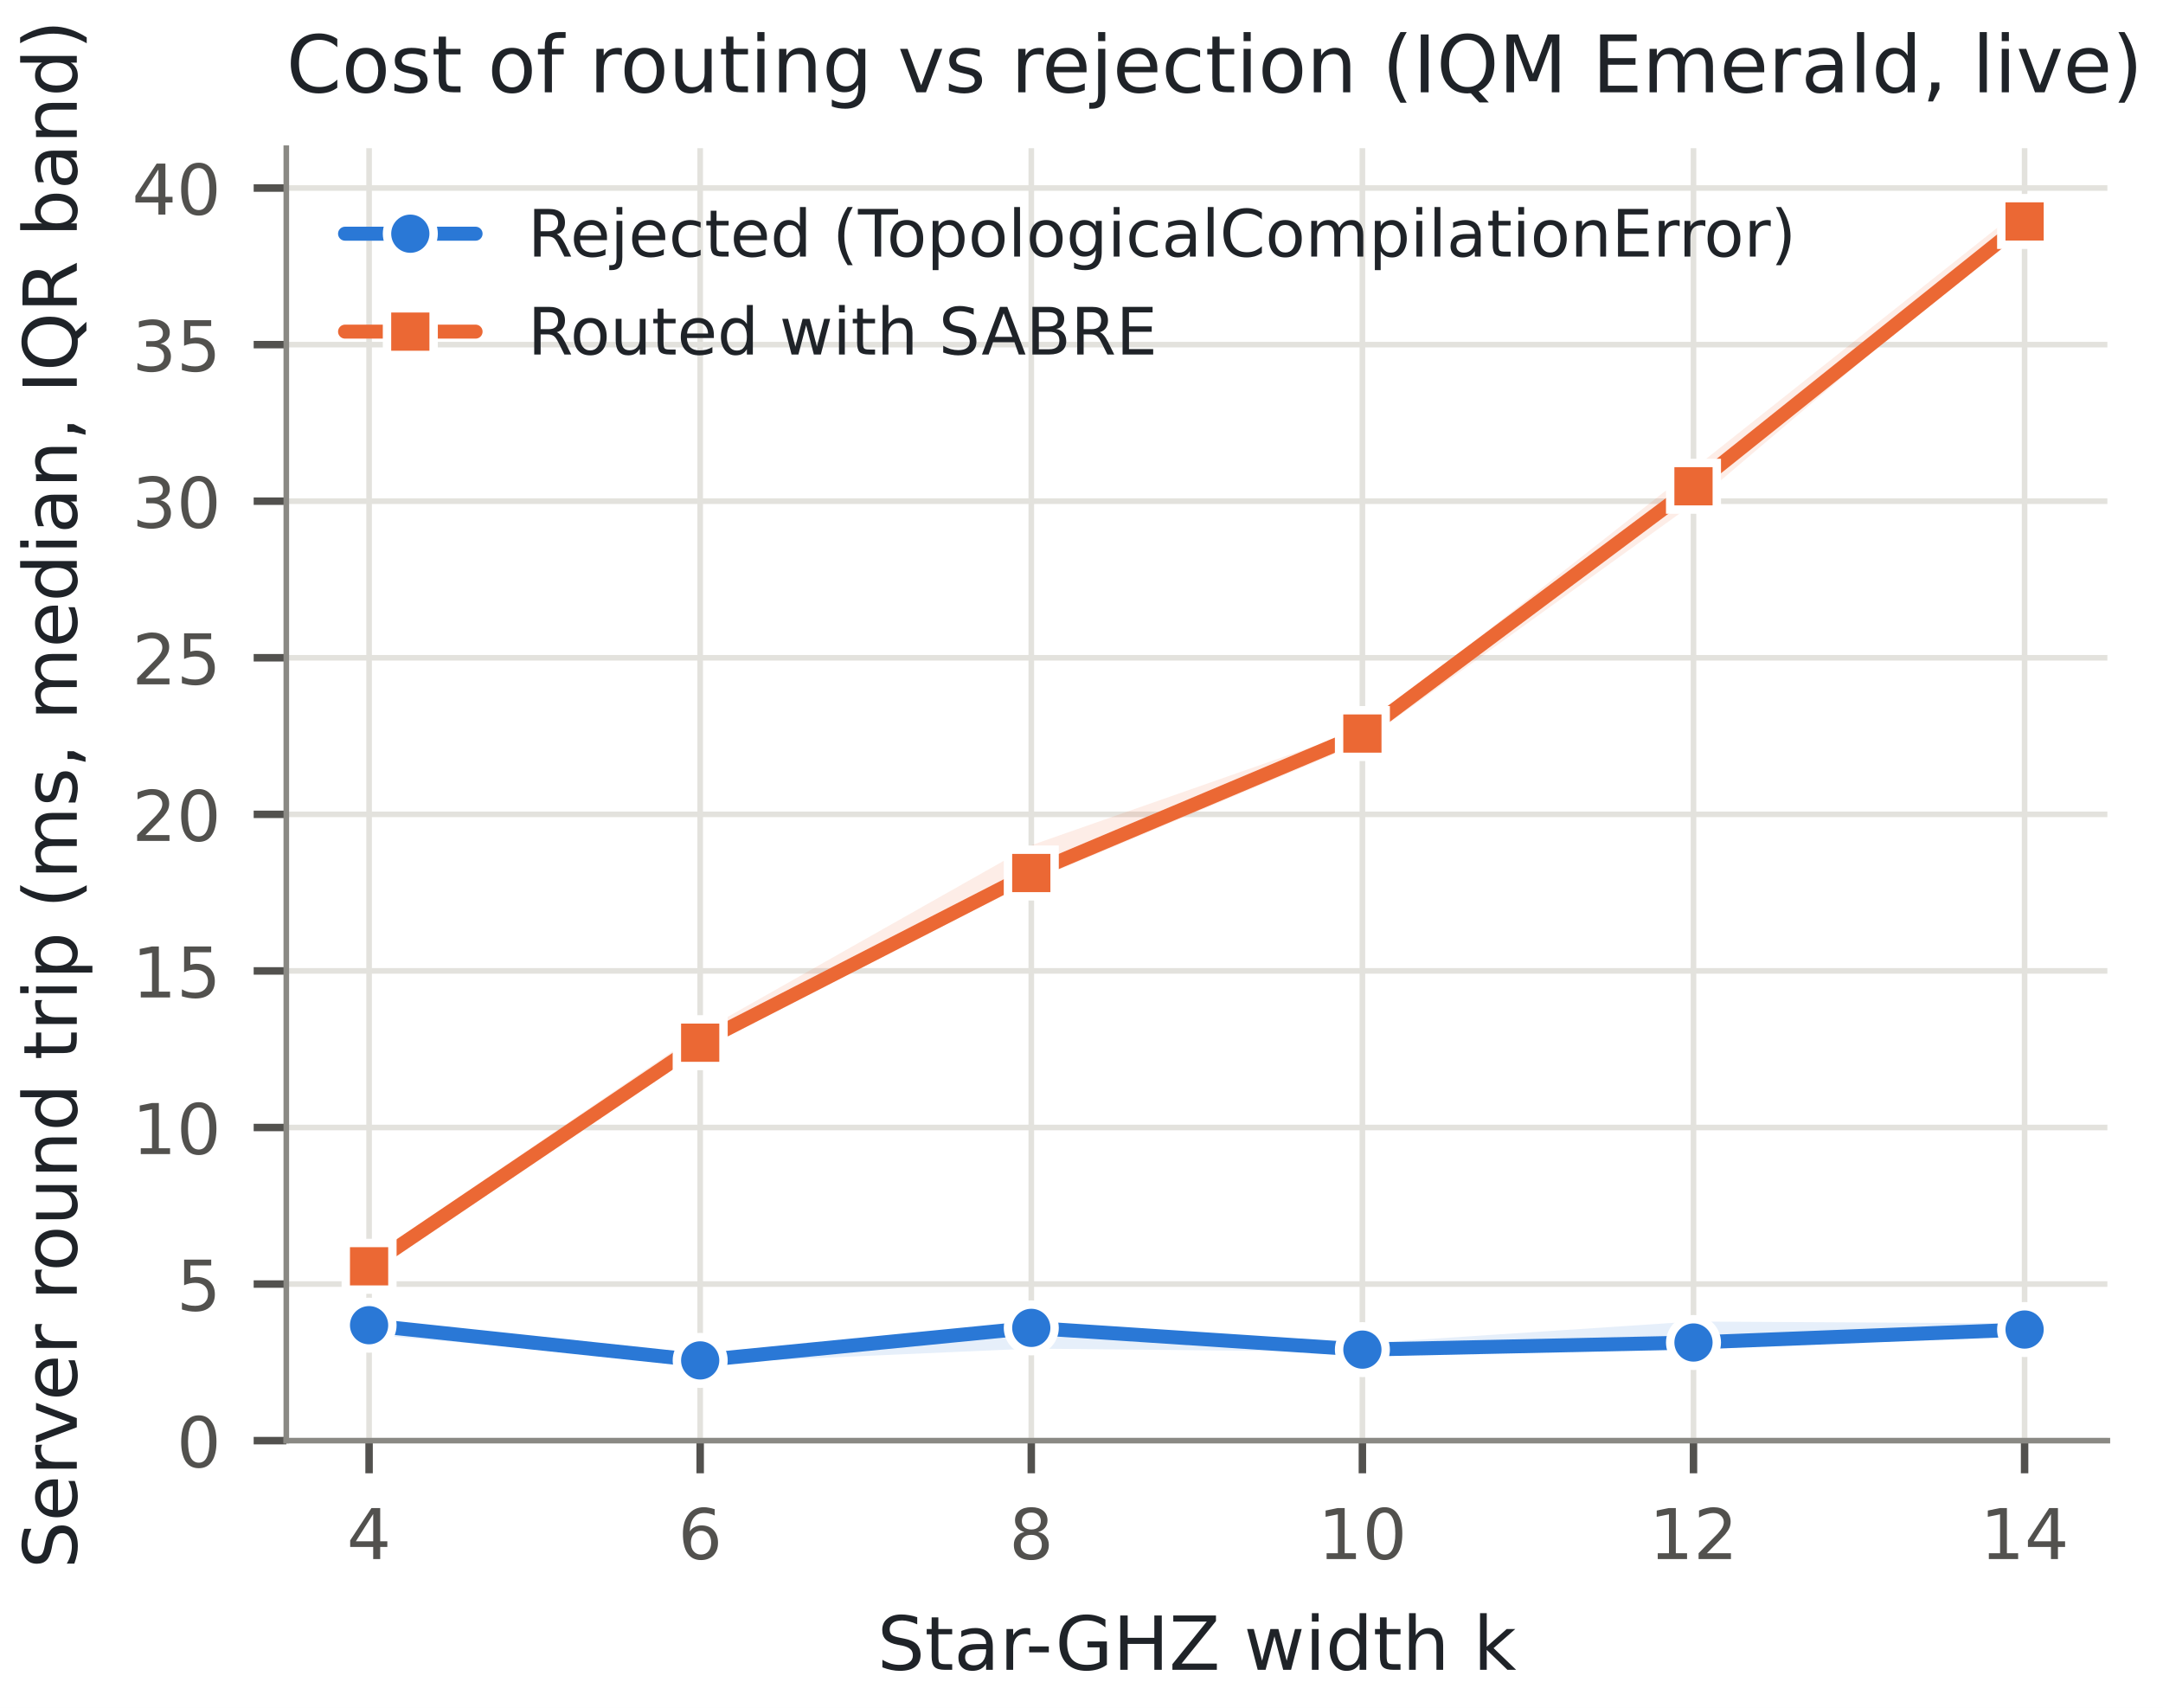
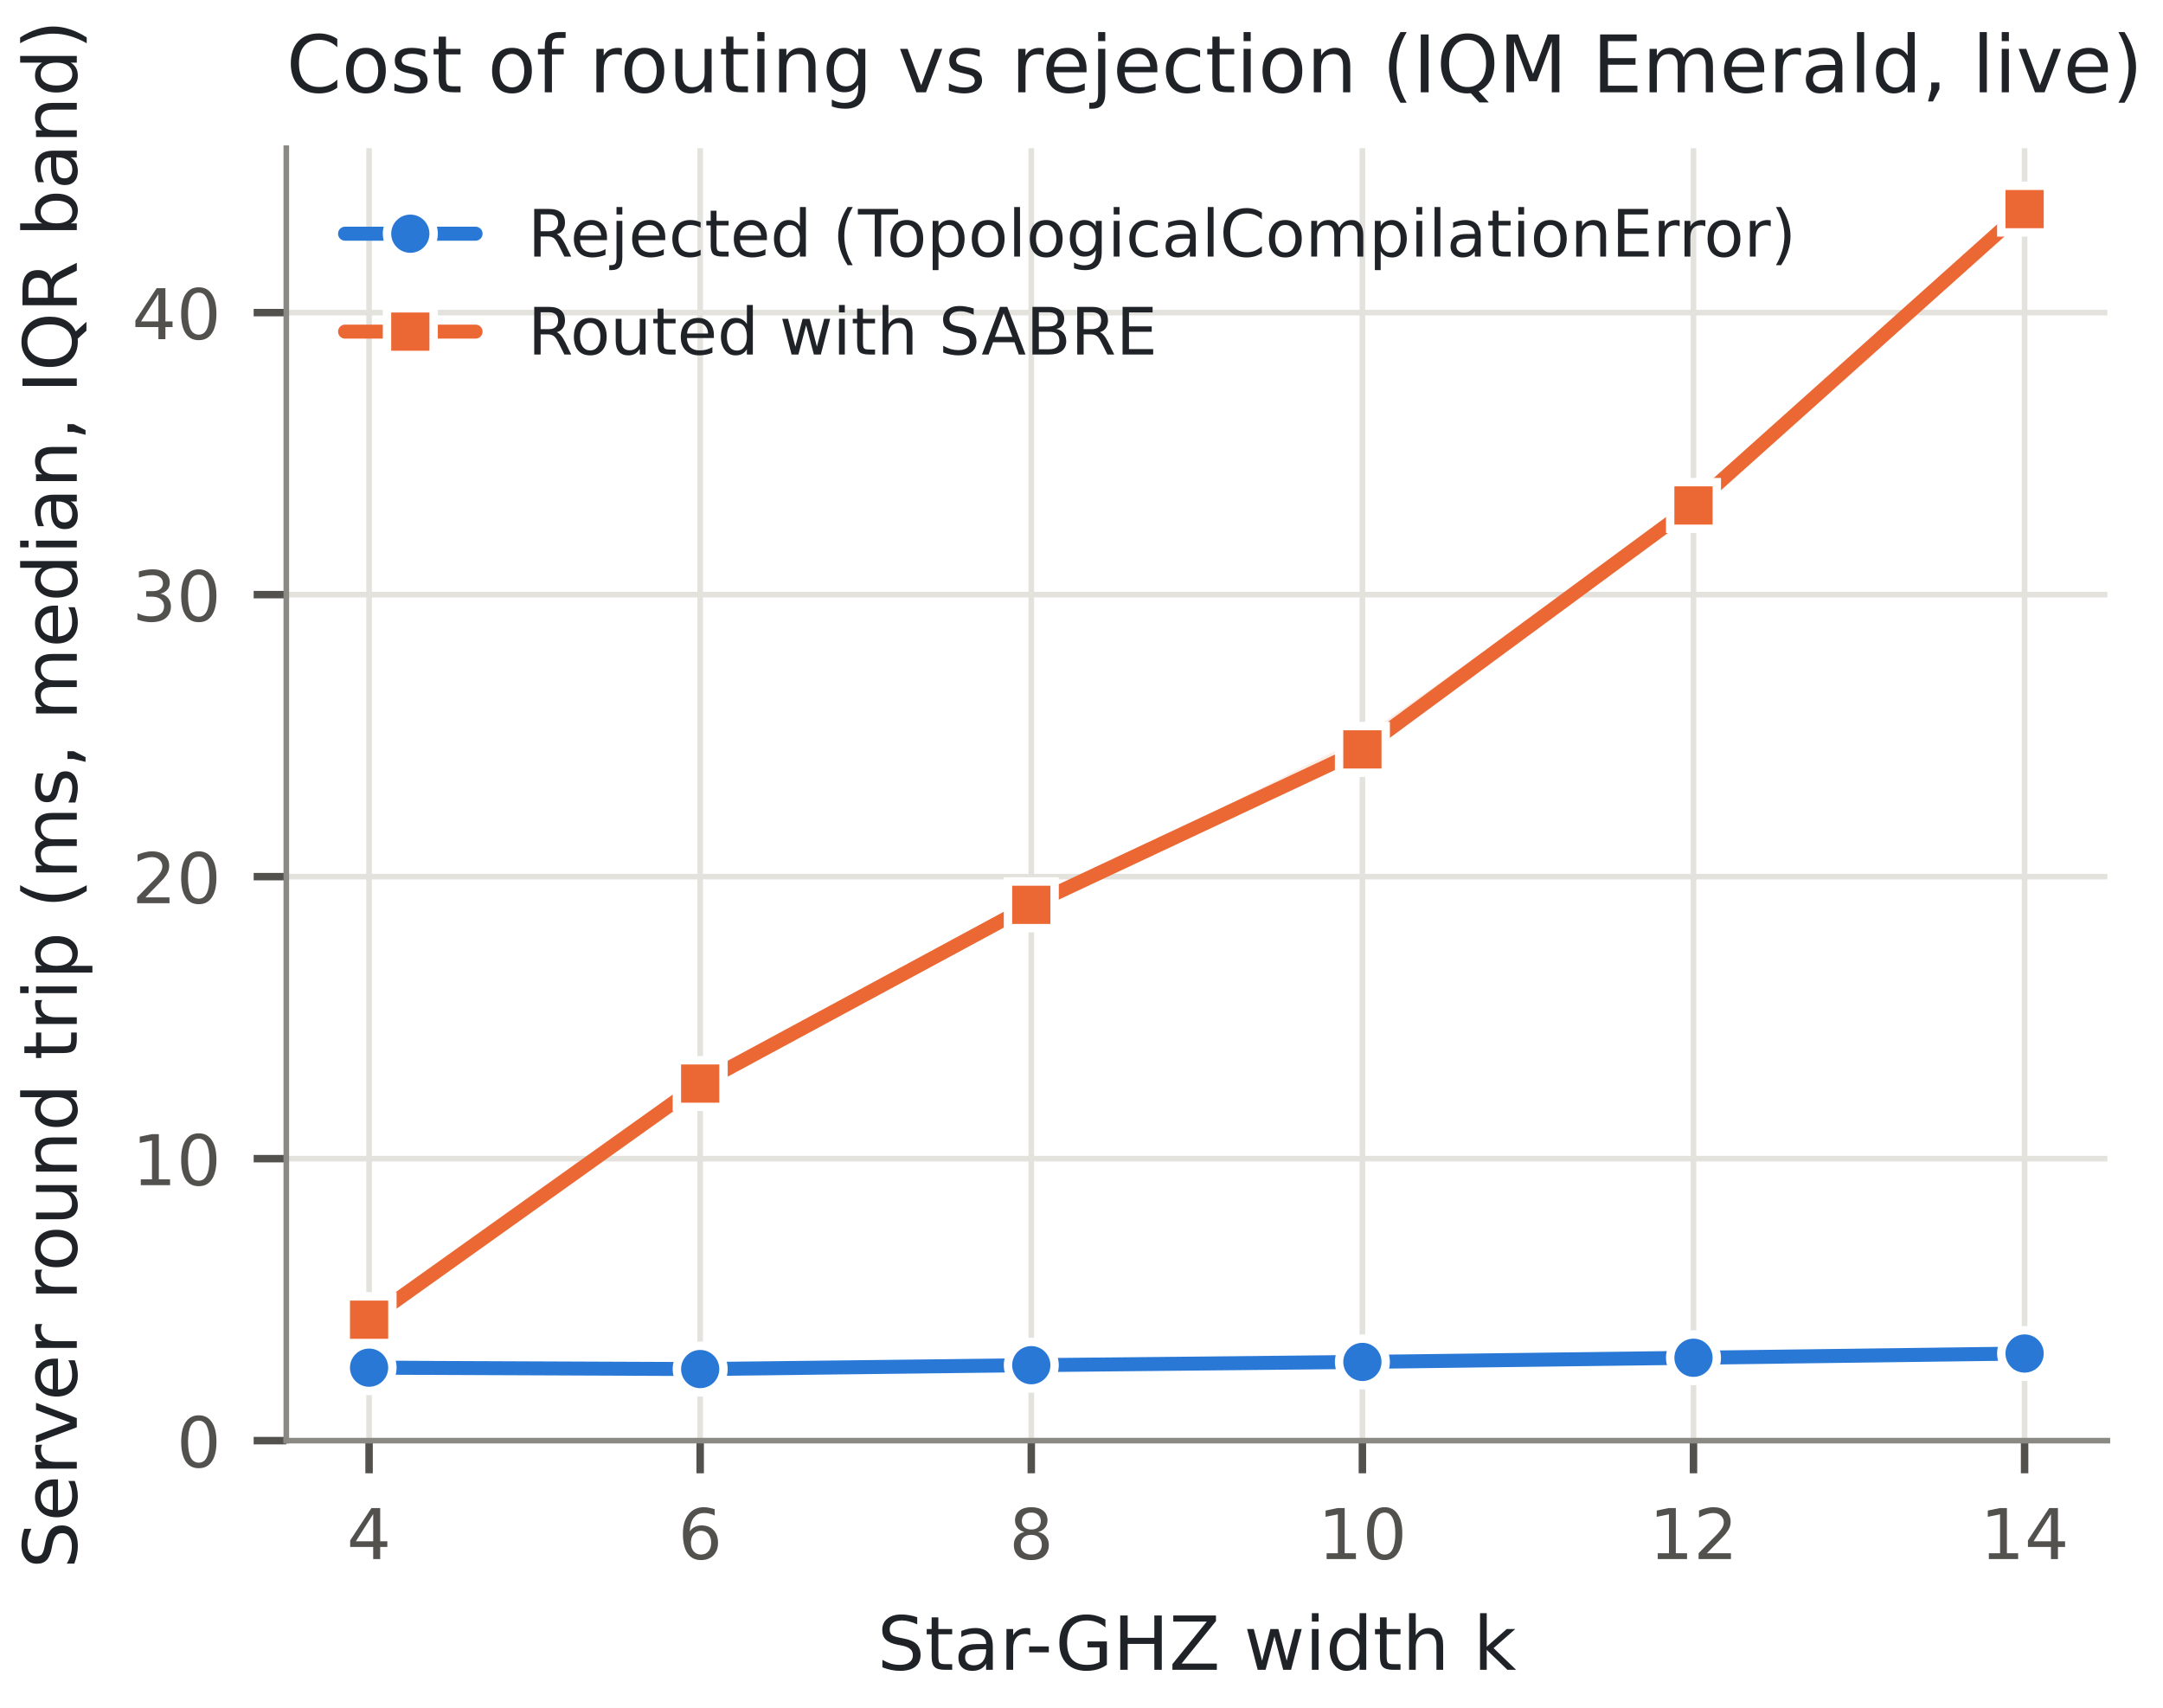
<svg xmlns="http://www.w3.org/2000/svg" xmlns:xlink="http://www.w3.org/1999/xlink" width="231.97pt" height="183.154pt" viewBox="0 0 231.97 183.154" version="1.1">
  <defs>
    <style type="text/css">*{stroke-linejoin: round; stroke-linecap: butt}</style>
  </defs>
  <g id="figure_1">
    <g id="patch_1">
      <path d="M 0 183.154  L 231.97 183.154  L 231.97 0  L 0 0  z " style="fill: #ffffff" />
    </g>
    <g id="axes_1">
      <g id="patch_2">
        <path d="M 30.704 154.493  L 226.004 154.493  L 226.004 15.893  L 30.704 15.893  z " style="fill: #ffffff" />
      </g>
      <g id="matplotlib.axis_1">
        <g id="xtick_1">
          <g id="line2d_1">
-             <path d="M 39.582 154.493  L 39.582 15.893  " clip-path="url(#pc884a2f9d8)" style="fill: none; stroke: #e3e2dd; stroke-width: 0.6; stroke-linecap: round" />
+             <path d="M 39.582 154.493  L 39.582 15.893  " clip-path="url(#p1134fd2086)" style="fill: none; stroke: #e3e2dd; stroke-width: 0.6; stroke-linecap: round" />
          </g>
          <g id="line2d_2">
            <defs>
-               <path id="mc451444c54" d="M 0 0  L 0 3.5  " style="stroke: #52514e; stroke-width: 0.8" />
+               <path id="me6aa85e6fa" d="M 0 0  L 0 3.5  " style="stroke: #52514e; stroke-width: 0.8" />
            </defs>
            <g>
-               <use xlink:href="#mc451444c54" x="39.582" y="154.493" style="fill: #52514e; stroke: #52514e; stroke-width: 0.8" />
+               <use xlink:href="#me6aa85e6fa" x="39.582" y="154.493" style="fill: #52514e; stroke: #52514e; stroke-width: 0.8" />
            </g>
          </g>
          <g id="text_1">
            <text style="font-size: 7.5px; font-family: 'DejaVu Sans'; text-anchor: middle; fill: #52514e" x="39.582" y="167.191" transform="rotate(-0 39.58165 167.1914)">4</text>
          </g>
        </g>
        <g id="xtick_2">
          <g id="line2d_3">
-             <path d="M 75.091 154.493  L 75.091 15.893  " clip-path="url(#pc884a2f9d8)" style="fill: none; stroke: #e3e2dd; stroke-width: 0.6; stroke-linecap: round" />
+             <path d="M 75.091 154.493  L 75.091 15.893  " clip-path="url(#p1134fd2086)" style="fill: none; stroke: #e3e2dd; stroke-width: 0.6; stroke-linecap: round" />
          </g>
          <g id="line2d_4">
            <g>
-               <use xlink:href="#mc451444c54" x="75.091" y="154.493" style="fill: #52514e; stroke: #52514e; stroke-width: 0.8" />
+               <use xlink:href="#me6aa85e6fa" x="75.091" y="154.493" style="fill: #52514e; stroke: #52514e; stroke-width: 0.8" />
            </g>
          </g>
          <g id="text_2">
            <text style="font-size: 7.5px; font-family: 'DejaVu Sans'; text-anchor: middle; fill: #52514e" x="75.091" y="167.191" transform="rotate(-0 75.09074 167.1914)">6</text>
          </g>
        </g>
        <g id="xtick_3">
          <g id="line2d_5">
-             <path d="M 110.6 154.493  L 110.6 15.893  " clip-path="url(#pc884a2f9d8)" style="fill: none; stroke: #e3e2dd; stroke-width: 0.6; stroke-linecap: round" />
+             <path d="M 110.6 154.493  L 110.6 15.893  " clip-path="url(#p1134fd2086)" style="fill: none; stroke: #e3e2dd; stroke-width: 0.6; stroke-linecap: round" />
          </g>
          <g id="line2d_6">
            <g>
-               <use xlink:href="#mc451444c54" x="110.6" y="154.493" style="fill: #52514e; stroke: #52514e; stroke-width: 0.8" />
+               <use xlink:href="#me6aa85e6fa" x="110.6" y="154.493" style="fill: #52514e; stroke: #52514e; stroke-width: 0.8" />
            </g>
          </g>
          <g id="text_3">
            <text style="font-size: 7.5px; font-family: 'DejaVu Sans'; text-anchor: middle; fill: #52514e" x="110.6" y="167.191" transform="rotate(-0 110.5998 167.1914)">8</text>
          </g>
        </g>
        <g id="xtick_4">
          <g id="line2d_7">
-             <path d="M 146.109 154.493  L 146.109 15.893  " clip-path="url(#pc884a2f9d8)" style="fill: none; stroke: #e3e2dd; stroke-width: 0.6; stroke-linecap: round" />
+             <path d="M 146.109 154.493  L 146.109 15.893  " clip-path="url(#p1134fd2086)" style="fill: none; stroke: #e3e2dd; stroke-width: 0.6; stroke-linecap: round" />
          </g>
          <g id="line2d_8">
            <g>
-               <use xlink:href="#mc451444c54" x="146.109" y="154.493" style="fill: #52514e; stroke: #52514e; stroke-width: 0.8" />
+               <use xlink:href="#me6aa85e6fa" x="146.109" y="154.493" style="fill: #52514e; stroke: #52514e; stroke-width: 0.8" />
            </g>
          </g>
          <g id="text_4">
            <text style="font-size: 7.5px; font-family: 'DejaVu Sans'; text-anchor: middle; fill: #52514e" x="146.109" y="167.191" transform="rotate(-0 146.1089 167.1914)">10</text>
          </g>
        </g>
        <g id="xtick_5">
          <g id="line2d_9">
-             <path d="M 181.618 154.493  L 181.618 15.893  " clip-path="url(#pc884a2f9d8)" style="fill: none; stroke: #e3e2dd; stroke-width: 0.6; stroke-linecap: round" />
+             <path d="M 181.618 154.493  L 181.618 15.893  " clip-path="url(#p1134fd2086)" style="fill: none; stroke: #e3e2dd; stroke-width: 0.6; stroke-linecap: round" />
          </g>
          <g id="line2d_10">
            <g>
-               <use xlink:href="#mc451444c54" x="181.618" y="154.493" style="fill: #52514e; stroke: #52514e; stroke-width: 0.8" />
+               <use xlink:href="#me6aa85e6fa" x="181.618" y="154.493" style="fill: #52514e; stroke: #52514e; stroke-width: 0.8" />
            </g>
          </g>
          <g id="text_5">
            <text style="font-size: 7.5px; font-family: 'DejaVu Sans'; text-anchor: middle; fill: #52514e" x="181.618" y="167.191" transform="rotate(-0 181.618 167.1914)">12</text>
          </g>
        </g>
        <g id="xtick_6">
          <g id="line2d_11">
-             <path d="M 217.127 154.493  L 217.127 15.893  " clip-path="url(#pc884a2f9d8)" style="fill: none; stroke: #e3e2dd; stroke-width: 0.6; stroke-linecap: round" />
+             <path d="M 217.127 154.493  L 217.127 15.893  " clip-path="url(#p1134fd2086)" style="fill: none; stroke: #e3e2dd; stroke-width: 0.6; stroke-linecap: round" />
          </g>
          <g id="line2d_12">
            <g>
-               <use xlink:href="#mc451444c54" x="217.127" y="154.493" style="fill: #52514e; stroke: #52514e; stroke-width: 0.8" />
+               <use xlink:href="#me6aa85e6fa" x="217.127" y="154.493" style="fill: #52514e; stroke: #52514e; stroke-width: 0.8" />
            </g>
          </g>
          <g id="text_6">
            <text style="font-size: 7.5px; font-family: 'DejaVu Sans'; text-anchor: middle; fill: #52514e" x="217.127" y="167.191" transform="rotate(-0 217.1271 167.1914)">14</text>
          </g>
        </g>
        <g id="text_7">
          <text style="font-size: 8px; font-family: 'DejaVu Sans'; text-anchor: middle; fill: #1f2328" x="128.354" y="179.072" transform="rotate(-0 128.3544 179.0719)">Star-GHZ width k</text>
        </g>
      </g>
      <g id="matplotlib.axis_2">
        <g id="ytick_1">
          <g id="line2d_13">
-             <path d="M 30.704 154.493  L 226.004 154.493  " clip-path="url(#pc884a2f9d8)" style="fill: none; stroke: #e3e2dd; stroke-width: 0.6; stroke-linecap: round" />
+             <path d="M 30.704 154.493  L 226.004 154.493  " clip-path="url(#p1134fd2086)" style="fill: none; stroke: #e3e2dd; stroke-width: 0.6; stroke-linecap: round" />
          </g>
          <g id="line2d_14">
            <defs>
-               <path id="m56609e8a7f" d="M 0 0  L -3.5 0  " style="stroke: #52514e; stroke-width: 0.8" />
+               <path id="m2e3921a0a4" d="M 0 0  L -3.5 0  " style="stroke: #52514e; stroke-width: 0.8" />
            </defs>
            <g>
-               <use xlink:href="#m56609e8a7f" x="30.704" y="154.493" style="fill: #52514e; stroke: #52514e; stroke-width: 0.8" />
+               <use xlink:href="#m2e3921a0a4" x="30.704" y="154.493" style="fill: #52514e; stroke: #52514e; stroke-width: 0.8" />
            </g>
          </g>
          <g id="text_8">
            <text style="font-size: 7.5px; font-family: 'DejaVu Sans'; text-anchor: end; fill: #52514e" x="23.704" y="157.342" transform="rotate(-0 23.70437 157.3422)">0</text>
          </g>
        </g>
        <g id="ytick_2">
          <g id="line2d_15">
-             <path d="M 30.704 137.702  L 226.004 137.702  " clip-path="url(#pc884a2f9d8)" style="fill: none; stroke: #e3e2dd; stroke-width: 0.6; stroke-linecap: round" />
+             <path d="M 30.704 124.251  L 226.004 124.251  " clip-path="url(#p1134fd2086)" style="fill: none; stroke: #e3e2dd; stroke-width: 0.6; stroke-linecap: round" />
          </g>
          <g id="line2d_16">
            <g>
-               <use xlink:href="#m56609e8a7f" x="30.704" y="137.702" style="fill: #52514e; stroke: #52514e; stroke-width: 0.8" />
+               <use xlink:href="#m2e3921a0a4" x="30.704" y="124.251" style="fill: #52514e; stroke: #52514e; stroke-width: 0.8" />
            </g>
          </g>
          <g id="text_9">
-             <text style="font-size: 7.5px; font-family: 'DejaVu Sans'; text-anchor: end; fill: #52514e" x="23.704" y="140.551" transform="rotate(-0 23.70437 140.5512)">5</text>
+             <text style="font-size: 7.5px; font-family: 'DejaVu Sans'; text-anchor: end; fill: #52514e" x="23.704" y="127.1" transform="rotate(-0 23.70437 127.1002)">10</text>
          </g>
        </g>
        <g id="ytick_3">
          <g id="line2d_17">
-             <path d="M 30.704 120.911  L 226.004 120.911  " clip-path="url(#pc884a2f9d8)" style="fill: none; stroke: #e3e2dd; stroke-width: 0.6; stroke-linecap: round" />
+             <path d="M 30.704 94.009  L 226.004 94.009  " clip-path="url(#p1134fd2086)" style="fill: none; stroke: #e3e2dd; stroke-width: 0.6; stroke-linecap: round" />
          </g>
          <g id="line2d_18">
            <g>
-               <use xlink:href="#m56609e8a7f" x="30.704" y="120.911" style="fill: #52514e; stroke: #52514e; stroke-width: 0.8" />
+               <use xlink:href="#m2e3921a0a4" x="30.704" y="94.009" style="fill: #52514e; stroke: #52514e; stroke-width: 0.8" />
            </g>
          </g>
          <g id="text_10">
-             <text style="font-size: 7.5px; font-family: 'DejaVu Sans'; text-anchor: end; fill: #52514e" x="23.704" y="123.76" transform="rotate(-0 23.70437 123.7601)">10</text>
+             <text style="font-size: 7.5px; font-family: 'DejaVu Sans'; text-anchor: end; fill: #52514e" x="23.704" y="96.858" transform="rotate(-0 23.70437 96.85816)">20</text>
          </g>
        </g>
        <g id="ytick_4">
          <g id="line2d_19">
-             <path d="M 30.704 104.12  L 226.004 104.12  " clip-path="url(#pc884a2f9d8)" style="fill: none; stroke: #e3e2dd; stroke-width: 0.6; stroke-linecap: round" />
+             <path d="M 30.704 63.767  L 226.004 63.767  " clip-path="url(#p1134fd2086)" style="fill: none; stroke: #e3e2dd; stroke-width: 0.6; stroke-linecap: round" />
          </g>
          <g id="line2d_20">
            <g>
-               <use xlink:href="#m56609e8a7f" x="30.704" y="104.12" style="fill: #52514e; stroke: #52514e; stroke-width: 0.8" />
+               <use xlink:href="#m2e3921a0a4" x="30.704" y="63.767" style="fill: #52514e; stroke: #52514e; stroke-width: 0.8" />
            </g>
          </g>
          <g id="text_11">
-             <text style="font-size: 7.5px; font-family: 'DejaVu Sans'; text-anchor: end; fill: #52514e" x="23.704" y="106.969" transform="rotate(-0 23.70437 106.969)">15</text>
+             <text style="font-size: 7.5px; font-family: 'DejaVu Sans'; text-anchor: end; fill: #52514e" x="23.704" y="66.616" transform="rotate(-0 23.70437 66.61612)">30</text>
          </g>
        </g>
        <g id="ytick_5">
          <g id="line2d_21">
-             <path d="M 30.704 87.329  L 226.004 87.329  " clip-path="url(#pc884a2f9d8)" style="fill: none; stroke: #e3e2dd; stroke-width: 0.6; stroke-linecap: round" />
+             <path d="M 30.704 33.525  L 226.004 33.525  " clip-path="url(#p1134fd2086)" style="fill: none; stroke: #e3e2dd; stroke-width: 0.6; stroke-linecap: round" />
          </g>
          <g id="line2d_22">
            <g>
-               <use xlink:href="#m56609e8a7f" x="30.704" y="87.329" style="fill: #52514e; stroke: #52514e; stroke-width: 0.8" />
+               <use xlink:href="#m2e3921a0a4" x="30.704" y="33.525" style="fill: #52514e; stroke: #52514e; stroke-width: 0.8" />
            </g>
          </g>
          <g id="text_12">
-             <text style="font-size: 7.5px; font-family: 'DejaVu Sans'; text-anchor: end; fill: #52514e" x="23.704" y="90.178" transform="rotate(-0 23.70437 90.17795)">20</text>
-           </g>
-         </g>
-         <g id="ytick_6">
-           <g id="line2d_23">
-             <path d="M 30.704 70.538  L 226.004 70.538  " clip-path="url(#pc884a2f9d8)" style="fill: none; stroke: #e3e2dd; stroke-width: 0.6; stroke-linecap: round" />
-           </g>
-           <g id="line2d_24">
-             <g>
-               <use xlink:href="#m56609e8a7f" x="30.704" y="70.538" style="fill: #52514e; stroke: #52514e; stroke-width: 0.8" />
-             </g>
-           </g>
-           <g id="text_13">
-             <text style="font-size: 7.5px; font-family: 'DejaVu Sans'; text-anchor: end; fill: #52514e" x="23.704" y="73.387" transform="rotate(-0 23.70437 73.38687)">25</text>
-           </g>
-         </g>
-         <g id="ytick_7">
-           <g id="line2d_25">
-             <path d="M 30.704 53.747  L 226.004 53.747  " clip-path="url(#pc884a2f9d8)" style="fill: none; stroke: #e3e2dd; stroke-width: 0.6; stroke-linecap: round" />
-           </g>
-           <g id="line2d_26">
-             <g>
-               <use xlink:href="#m56609e8a7f" x="30.704" y="53.747" style="fill: #52514e; stroke: #52514e; stroke-width: 0.8" />
-             </g>
-           </g>
-           <g id="text_14">
-             <text style="font-size: 7.5px; font-family: 'DejaVu Sans'; text-anchor: end; fill: #52514e" x="23.704" y="56.596" transform="rotate(-0 23.70437 56.5958)">30</text>
-           </g>
-         </g>
-         <g id="ytick_8">
-           <g id="line2d_27">
-             <path d="M 30.704 36.956  L 226.004 36.956  " clip-path="url(#pc884a2f9d8)" style="fill: none; stroke: #e3e2dd; stroke-width: 0.6; stroke-linecap: round" />
-           </g>
-           <g id="line2d_28">
-             <g>
-               <use xlink:href="#m56609e8a7f" x="30.704" y="36.956" style="fill: #52514e; stroke: #52514e; stroke-width: 0.8" />
-             </g>
-           </g>
-           <g id="text_15">
-             <text style="font-size: 7.5px; font-family: 'DejaVu Sans'; text-anchor: end; fill: #52514e" x="23.704" y="39.805" transform="rotate(-0 23.70437 39.80472)">35</text>
-           </g>
-         </g>
-         <g id="ytick_9">
-           <g id="line2d_29">
-             <path d="M 30.704 20.165  L 226.004 20.165  " clip-path="url(#pc884a2f9d8)" style="fill: none; stroke: #e3e2dd; stroke-width: 0.6; stroke-linecap: round" />
-           </g>
-           <g id="line2d_30">
-             <g>
-               <use xlink:href="#m56609e8a7f" x="30.704" y="20.165" style="fill: #52514e; stroke: #52514e; stroke-width: 0.8" />
-             </g>
-           </g>
-           <g id="text_16">
-             <text style="font-size: 7.5px; font-family: 'DejaVu Sans'; text-anchor: end; fill: #52514e" x="23.704" y="23.014" transform="rotate(-0 23.70437 23.01365)">40</text>
-           </g>
-         </g>
-         <g id="text_17">
+             <text style="font-size: 7.5px; font-family: 'DejaVu Sans'; text-anchor: end; fill: #52514e" x="23.704" y="36.374" transform="rotate(-0 23.70437 36.37408)">40</text>
+           </g>
+         </g>
+         <g id="text_13">
          <text style="font-size: 8px; font-family: 'DejaVu Sans'; text-anchor: middle; fill: #1f2328" x="8.239" y="85.193" transform="rotate(-90 8.23875 85.19312)">Server round trip (ms, median, IQR band)</text>
        </g>
      </g>
      <g id="FillBetweenPolyCollection_1">
        <defs>
-           <path id="m81ec78de1e" d="M 39.582 -41.693  L 39.582 -40.035  L 75.091 -36.962  L 110.6 -38.534  L 146.109 -38.17  L 181.618 -38.62  L 217.127 -39.915  L 217.127 -41.24  L 217.127 -41.24  L 181.618 -41.436  L 146.109 -39.091  L 110.6 -41.344  L 75.091 -37.94  L 39.582 -41.693  z " />
-         </defs>
-         <g clip-path="url(#pc884a2f9d8)">
-           <use xlink:href="#m81ec78de1e" x="0" y="183.154" style="fill: #2a78d6; fill-opacity: 0.12" />
+           <path id="m3dbad55233" d="M 39.582 -37.389  L 39.582 -36.251  L 75.091 -36.319  L 110.6 -36.676  L 146.109 -37.077  L 181.618 -37.53  L 217.127 -37.961  L 217.127 -38.047  L 217.127 -38.047  L 181.618 -37.602  L 146.109 -37.175  L 110.6 -36.963  L 75.091 -36.465  L 39.582 -37.389  z " />
+         </defs>
+         <g clip-path="url(#p1134fd2086)">
+           <use xlink:href="#m3dbad55233" x="0" y="183.154" style="fill: #2a78d6; fill-opacity: 0.12" />
        </g>
      </g>
      <g id="FillBetweenPolyCollection_2">
        <defs>
-           <path id="mf9af81f881" d="M 39.582 -48.209  L 39.582 -46.585  L 75.091 -70.697  L 110.6 -88.643  L 146.109 -103.561  L 181.618 -129.157  L 217.127 -159.294  L 217.127 -161.056  L 217.127 -161.056  L 181.618 -132.876  L 146.109 -104.958  L 110.6 -92.51  L 75.091 -72.439  L 39.582 -48.209  z " />
-         </defs>
-         <g clip-path="url(#pc884a2f9d8)">
-           <use xlink:href="#mf9af81f881" x="0" y="183.154" style="fill: #eb6834; fill-opacity: 0.12" />
-         </g>
-       </g>
-       <g id="line2d_31">
-         <path d="M 39.582 142.113  L 75.091 145.889  L 110.6 142.4  L 146.109 144.731  L 181.618 143.969  L 217.127 142.578  " clip-path="url(#pc884a2f9d8)" style="fill: none; stroke: #2a78d6; stroke-width: 1.5; stroke-linecap: round" />
-         <defs>
-           <path id="m1775baf5f0" d="M 0 2.5  C 0.663 2.5 1.299 2.237 1.768 1.768  C 2.237 1.299 2.5 0.663 2.5 0  C 2.5 -0.663 2.237 -1.299 1.768 -1.768  C 1.299 -2.237 0.663 -2.5 0 -2.5  C -0.663 -2.5 -1.299 -2.237 -1.768 -1.768  C -2.237 -1.299 -2.5 -0.663 -2.5 0  C -2.5 0.663 -2.237 1.299 -1.768 1.768  C -1.299 2.237 -0.663 2.5 0 2.5  z " style="stroke: #ffffff; stroke-width: 0.9" />
-         </defs>
-         <g clip-path="url(#pc884a2f9d8)">
-           <use xlink:href="#m1775baf5f0" x="39.582" y="142.113" style="fill: #2a78d6; stroke: #ffffff; stroke-width: 0.9" />
-           <use xlink:href="#m1775baf5f0" x="75.091" y="145.889" style="fill: #2a78d6; stroke: #ffffff; stroke-width: 0.9" />
-           <use xlink:href="#m1775baf5f0" x="110.6" y="142.4" style="fill: #2a78d6; stroke: #ffffff; stroke-width: 0.9" />
-           <use xlink:href="#m1775baf5f0" x="146.109" y="144.731" style="fill: #2a78d6; stroke: #ffffff; stroke-width: 0.9" />
-           <use xlink:href="#m1775baf5f0" x="181.618" y="143.969" style="fill: #2a78d6; stroke: #ffffff; stroke-width: 0.9" />
-           <use xlink:href="#m1775baf5f0" x="217.127" y="142.578" style="fill: #2a78d6; stroke: #ffffff; stroke-width: 0.9" />
-         </g>
-       </g>
-       <g id="line2d_32">
-         <path d="M 39.582 135.796  L 75.091 111.817  L 110.6 93.621  L 146.109 78.664  L 181.618 52.147  L 217.127 23.747  " clip-path="url(#pc884a2f9d8)" style="fill: none; stroke: #eb6834; stroke-width: 1.5; stroke-linecap: round" />
-         <defs>
-           <path id="m22aac7302d" d="M -2.5 2.5  L 2.5 2.5  L 2.5 -2.5  L -2.5 -2.5  z " style="stroke: #ffffff; stroke-width: 0.9; stroke-linejoin: miter" />
-         </defs>
-         <g clip-path="url(#pc884a2f9d8)">
-           <use xlink:href="#m22aac7302d" x="39.582" y="135.796" style="fill: #eb6834; stroke: #ffffff; stroke-width: 0.9; stroke-linejoin: miter" />
-           <use xlink:href="#m22aac7302d" x="75.091" y="111.817" style="fill: #eb6834; stroke: #ffffff; stroke-width: 0.9; stroke-linejoin: miter" />
-           <use xlink:href="#m22aac7302d" x="110.6" y="93.621" style="fill: #eb6834; stroke: #ffffff; stroke-width: 0.9; stroke-linejoin: miter" />
-           <use xlink:href="#m22aac7302d" x="146.109" y="78.664" style="fill: #eb6834; stroke: #ffffff; stroke-width: 0.9; stroke-linejoin: miter" />
-           <use xlink:href="#m22aac7302d" x="181.618" y="52.147" style="fill: #eb6834; stroke: #ffffff; stroke-width: 0.9; stroke-linejoin: miter" />
-           <use xlink:href="#m22aac7302d" x="217.127" y="23.747" style="fill: #eb6834; stroke: #ffffff; stroke-width: 0.9; stroke-linejoin: miter" />
+           <path id="m13a89e02ab" d="M 39.582 -42.198  L 39.582 -41.448  L 75.091 -66.901  L 110.6 -86.009  L 146.109 -102.158  L 181.618 -128.671  L 217.127 -160.204  L 217.127 -161.022  L 217.127 -161.022  L 181.618 -129.166  L 146.109 -104.115  L 110.6 -86.25  L 75.091 -67.405  L 39.582 -42.198  z " />
+         </defs>
+         <g clip-path="url(#p1134fd2086)">
+           <use xlink:href="#m13a89e02ab" x="0" y="183.154" style="fill: #eb6834; fill-opacity: 0.12" />
+         </g>
+       </g>
+       <g id="line2d_23">
+         <path d="M 39.582 146.667  L 75.091 146.816  L 110.6 146.401  L 146.109 146.051  L 181.618 145.605  L 217.127 145.149  " clip-path="url(#p1134fd2086)" style="fill: none; stroke: #2a78d6; stroke-width: 1.5; stroke-linecap: round" />
+         <defs>
+           <path id="m6776383512" d="M 0 2.5  C 0.663 2.5 1.299 2.237 1.768 1.768  C 2.237 1.299 2.5 0.663 2.5 0  C 2.5 -0.663 2.237 -1.299 1.768 -1.768  C 1.299 -2.237 0.663 -2.5 0 -2.5  C -0.663 -2.5 -1.299 -2.237 -1.768 -1.768  C -2.237 -1.299 -2.5 -0.663 -2.5 0  C -2.5 0.663 -2.237 1.299 -1.768 1.768  C -1.299 2.237 -0.663 2.5 0 2.5  z " style="stroke: #ffffff; stroke-width: 0.9" />
+         </defs>
+         <g clip-path="url(#p1134fd2086)">
+           <use xlink:href="#m6776383512" x="39.582" y="146.667" style="fill: #2a78d6; stroke: #ffffff; stroke-width: 0.9" />
+           <use xlink:href="#m6776383512" x="75.091" y="146.816" style="fill: #2a78d6; stroke: #ffffff; stroke-width: 0.9" />
+           <use xlink:href="#m6776383512" x="110.6" y="146.401" style="fill: #2a78d6; stroke: #ffffff; stroke-width: 0.9" />
+           <use xlink:href="#m6776383512" x="146.109" y="146.051" style="fill: #2a78d6; stroke: #ffffff; stroke-width: 0.9" />
+           <use xlink:href="#m6776383512" x="181.618" y="145.605" style="fill: #2a78d6; stroke: #ffffff; stroke-width: 0.9" />
+           <use xlink:href="#m6776383512" x="217.127" y="145.149" style="fill: #2a78d6; stroke: #ffffff; stroke-width: 0.9" />
+         </g>
+       </g>
+       <g id="line2d_24">
+         <path d="M 39.582 141.522  L 75.091 116.201  L 110.6 97.032  L 146.109 80.365  L 181.618 54.205  L 217.127 22.424  " clip-path="url(#p1134fd2086)" style="fill: none; stroke: #eb6834; stroke-width: 1.5; stroke-linecap: round" />
+         <defs>
+           <path id="mdc80aec4ff" d="M -2.5 2.5  L 2.5 2.5  L 2.5 -2.5  L -2.5 -2.5  z " style="stroke: #ffffff; stroke-width: 0.9; stroke-linejoin: miter" />
+         </defs>
+         <g clip-path="url(#p1134fd2086)">
+           <use xlink:href="#mdc80aec4ff" x="39.582" y="141.522" style="fill: #eb6834; stroke: #ffffff; stroke-width: 0.9; stroke-linejoin: miter" />
+           <use xlink:href="#mdc80aec4ff" x="75.091" y="116.201" style="fill: #eb6834; stroke: #ffffff; stroke-width: 0.9; stroke-linejoin: miter" />
+           <use xlink:href="#mdc80aec4ff" x="110.6" y="97.032" style="fill: #eb6834; stroke: #ffffff; stroke-width: 0.9; stroke-linejoin: miter" />
+           <use xlink:href="#mdc80aec4ff" x="146.109" y="80.365" style="fill: #eb6834; stroke: #ffffff; stroke-width: 0.9; stroke-linejoin: miter" />
+           <use xlink:href="#mdc80aec4ff" x="181.618" y="54.205" style="fill: #eb6834; stroke: #ffffff; stroke-width: 0.9; stroke-linejoin: miter" />
+           <use xlink:href="#mdc80aec4ff" x="217.127" y="22.424" style="fill: #eb6834; stroke: #ffffff; stroke-width: 0.9; stroke-linejoin: miter" />
        </g>
      </g>
      <g id="patch_3">
        <path d="M 30.704 154.493  L 30.704 15.893  " style="fill: none; stroke: #8a8984; stroke-width: 0.6; stroke-linejoin: miter; stroke-linecap: square" />
      </g>
      <g id="patch_4">
        <path d="M 30.704 154.493  L 226.004 154.493  " style="fill: none; stroke: #8a8984; stroke-width: 0.6; stroke-linejoin: miter; stroke-linecap: square" />
      </g>
-       <g id="text_18">
+       <g id="text_14">
        <text style="font-size: 8.5px; font-family: 'DejaVu Sans'; text-anchor: start; fill: #1f2328" x="30.704" y="9.893" transform="rotate(-0 30.70437 9.893125)">Cost of routing vs rejection (IQM Emerald, live)</text>
      </g>
      <g id="legend_1">
-         <g id="line2d_33">
+         <g id="line2d_25">
          <path d="M 37.004 25.062  L 44.004 25.062  L 51.004 25.062  " style="fill: none; stroke: #2a78d6; stroke-width: 1.5; stroke-linecap: round" />
          <g>
-             <use xlink:href="#m1775baf5f0" x="44.004" y="25.062" style="fill: #2a78d6; stroke: #ffffff; stroke-width: 0.9" />
-           </g>
-         </g>
-         <g id="text_19">
+             <use xlink:href="#m6776383512" x="44.004" y="25.062" style="fill: #2a78d6; stroke: #ffffff; stroke-width: 0.9" />
+           </g>
+         </g>
+         <g id="text_15">
          <text style="font-size: 7px; font-family: 'DejaVu Sans'; text-anchor: start; fill: #1f2328" x="56.604" y="27.512" transform="rotate(-0 56.60437 27.51203)">Rejected (TopologicalCompilationError)</text>
        </g>
-         <g id="line2d_34">
+         <g id="line2d_26">
          <path d="M 37.004 35.563  L 44.004 35.563  L 51.004 35.563  " style="fill: none; stroke: #eb6834; stroke-width: 1.5; stroke-linecap: round" />
          <g>
-             <use xlink:href="#m22aac7302d" x="44.004" y="35.563" style="fill: #eb6834; stroke: #ffffff; stroke-width: 0.9; stroke-linejoin: miter" />
-           </g>
-         </g>
-         <g id="text_20">
+             <use xlink:href="#mdc80aec4ff" x="44.004" y="35.563" style="fill: #eb6834; stroke: #ffffff; stroke-width: 0.9; stroke-linejoin: miter" />
+           </g>
+         </g>
+         <g id="text_16">
          <text style="font-size: 7px; font-family: 'DejaVu Sans'; text-anchor: start; fill: #1f2328" x="56.604" y="38.013" transform="rotate(-0 56.60437 38.01258)">Routed with SABRE</text>
        </g>
      </g>
    </g>
  </g>
  <defs>
-     <clipPath id="pc884a2f9d8">
+     <clipPath id="p1134fd2086">
      <rect x="30.704" y="15.893" width="195.3" height="138.6" />
    </clipPath>
  </defs>
</svg>
